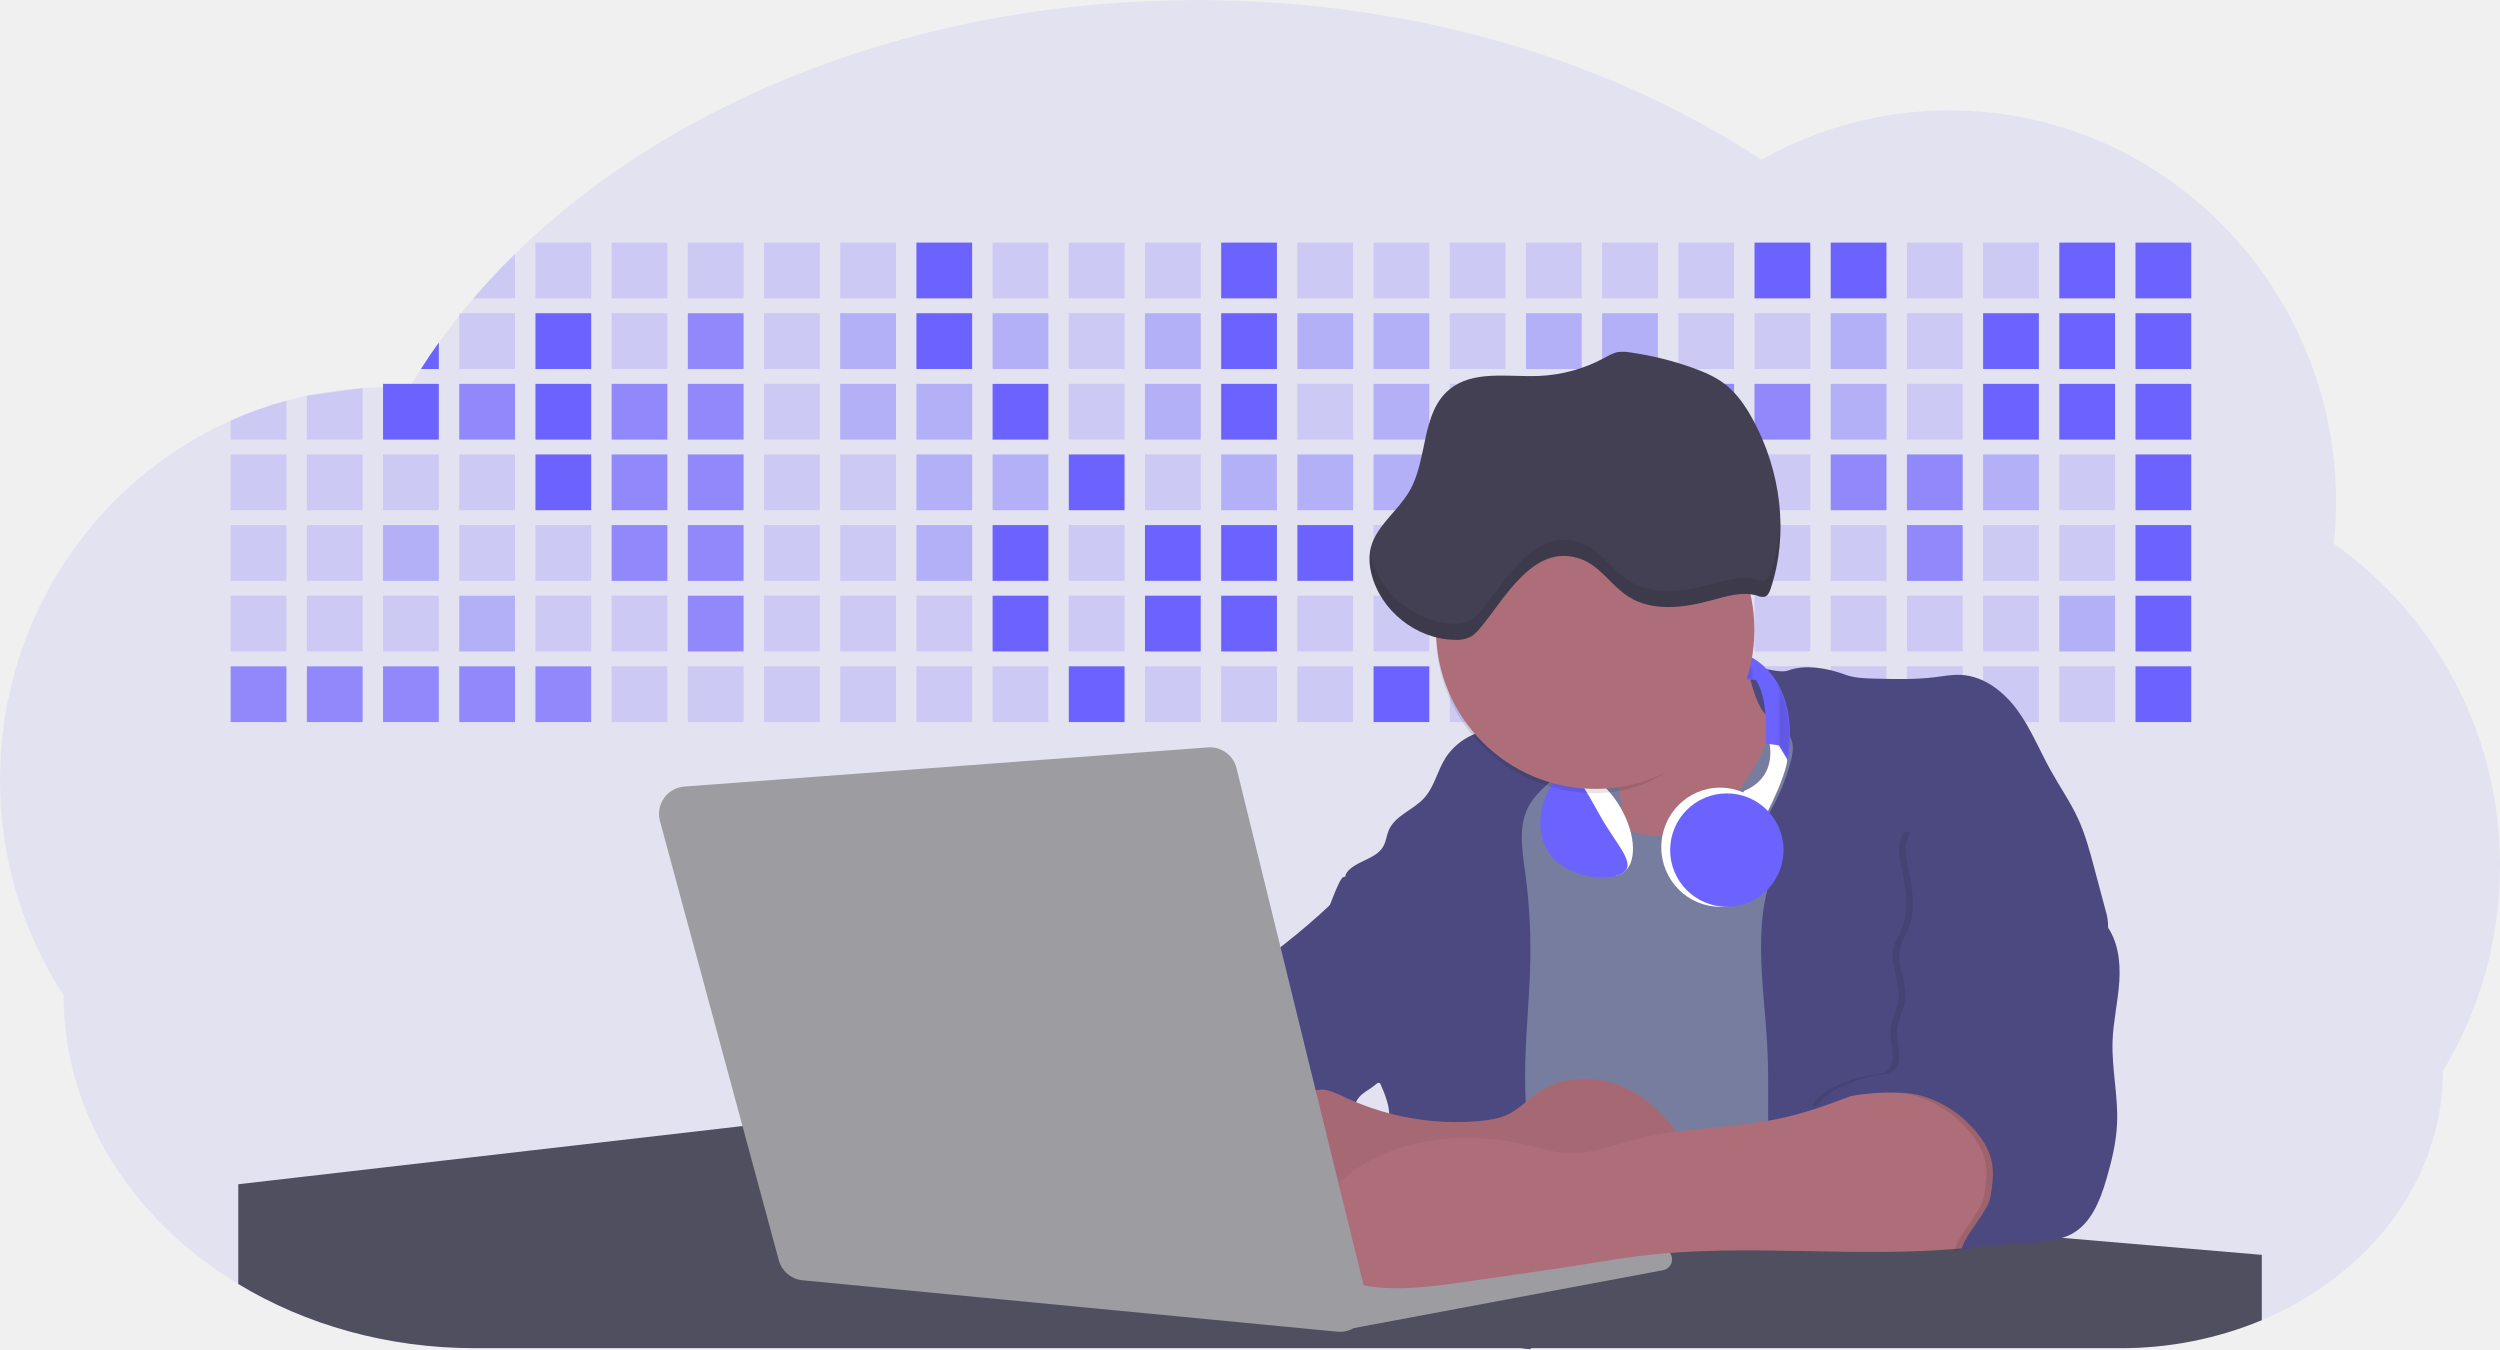
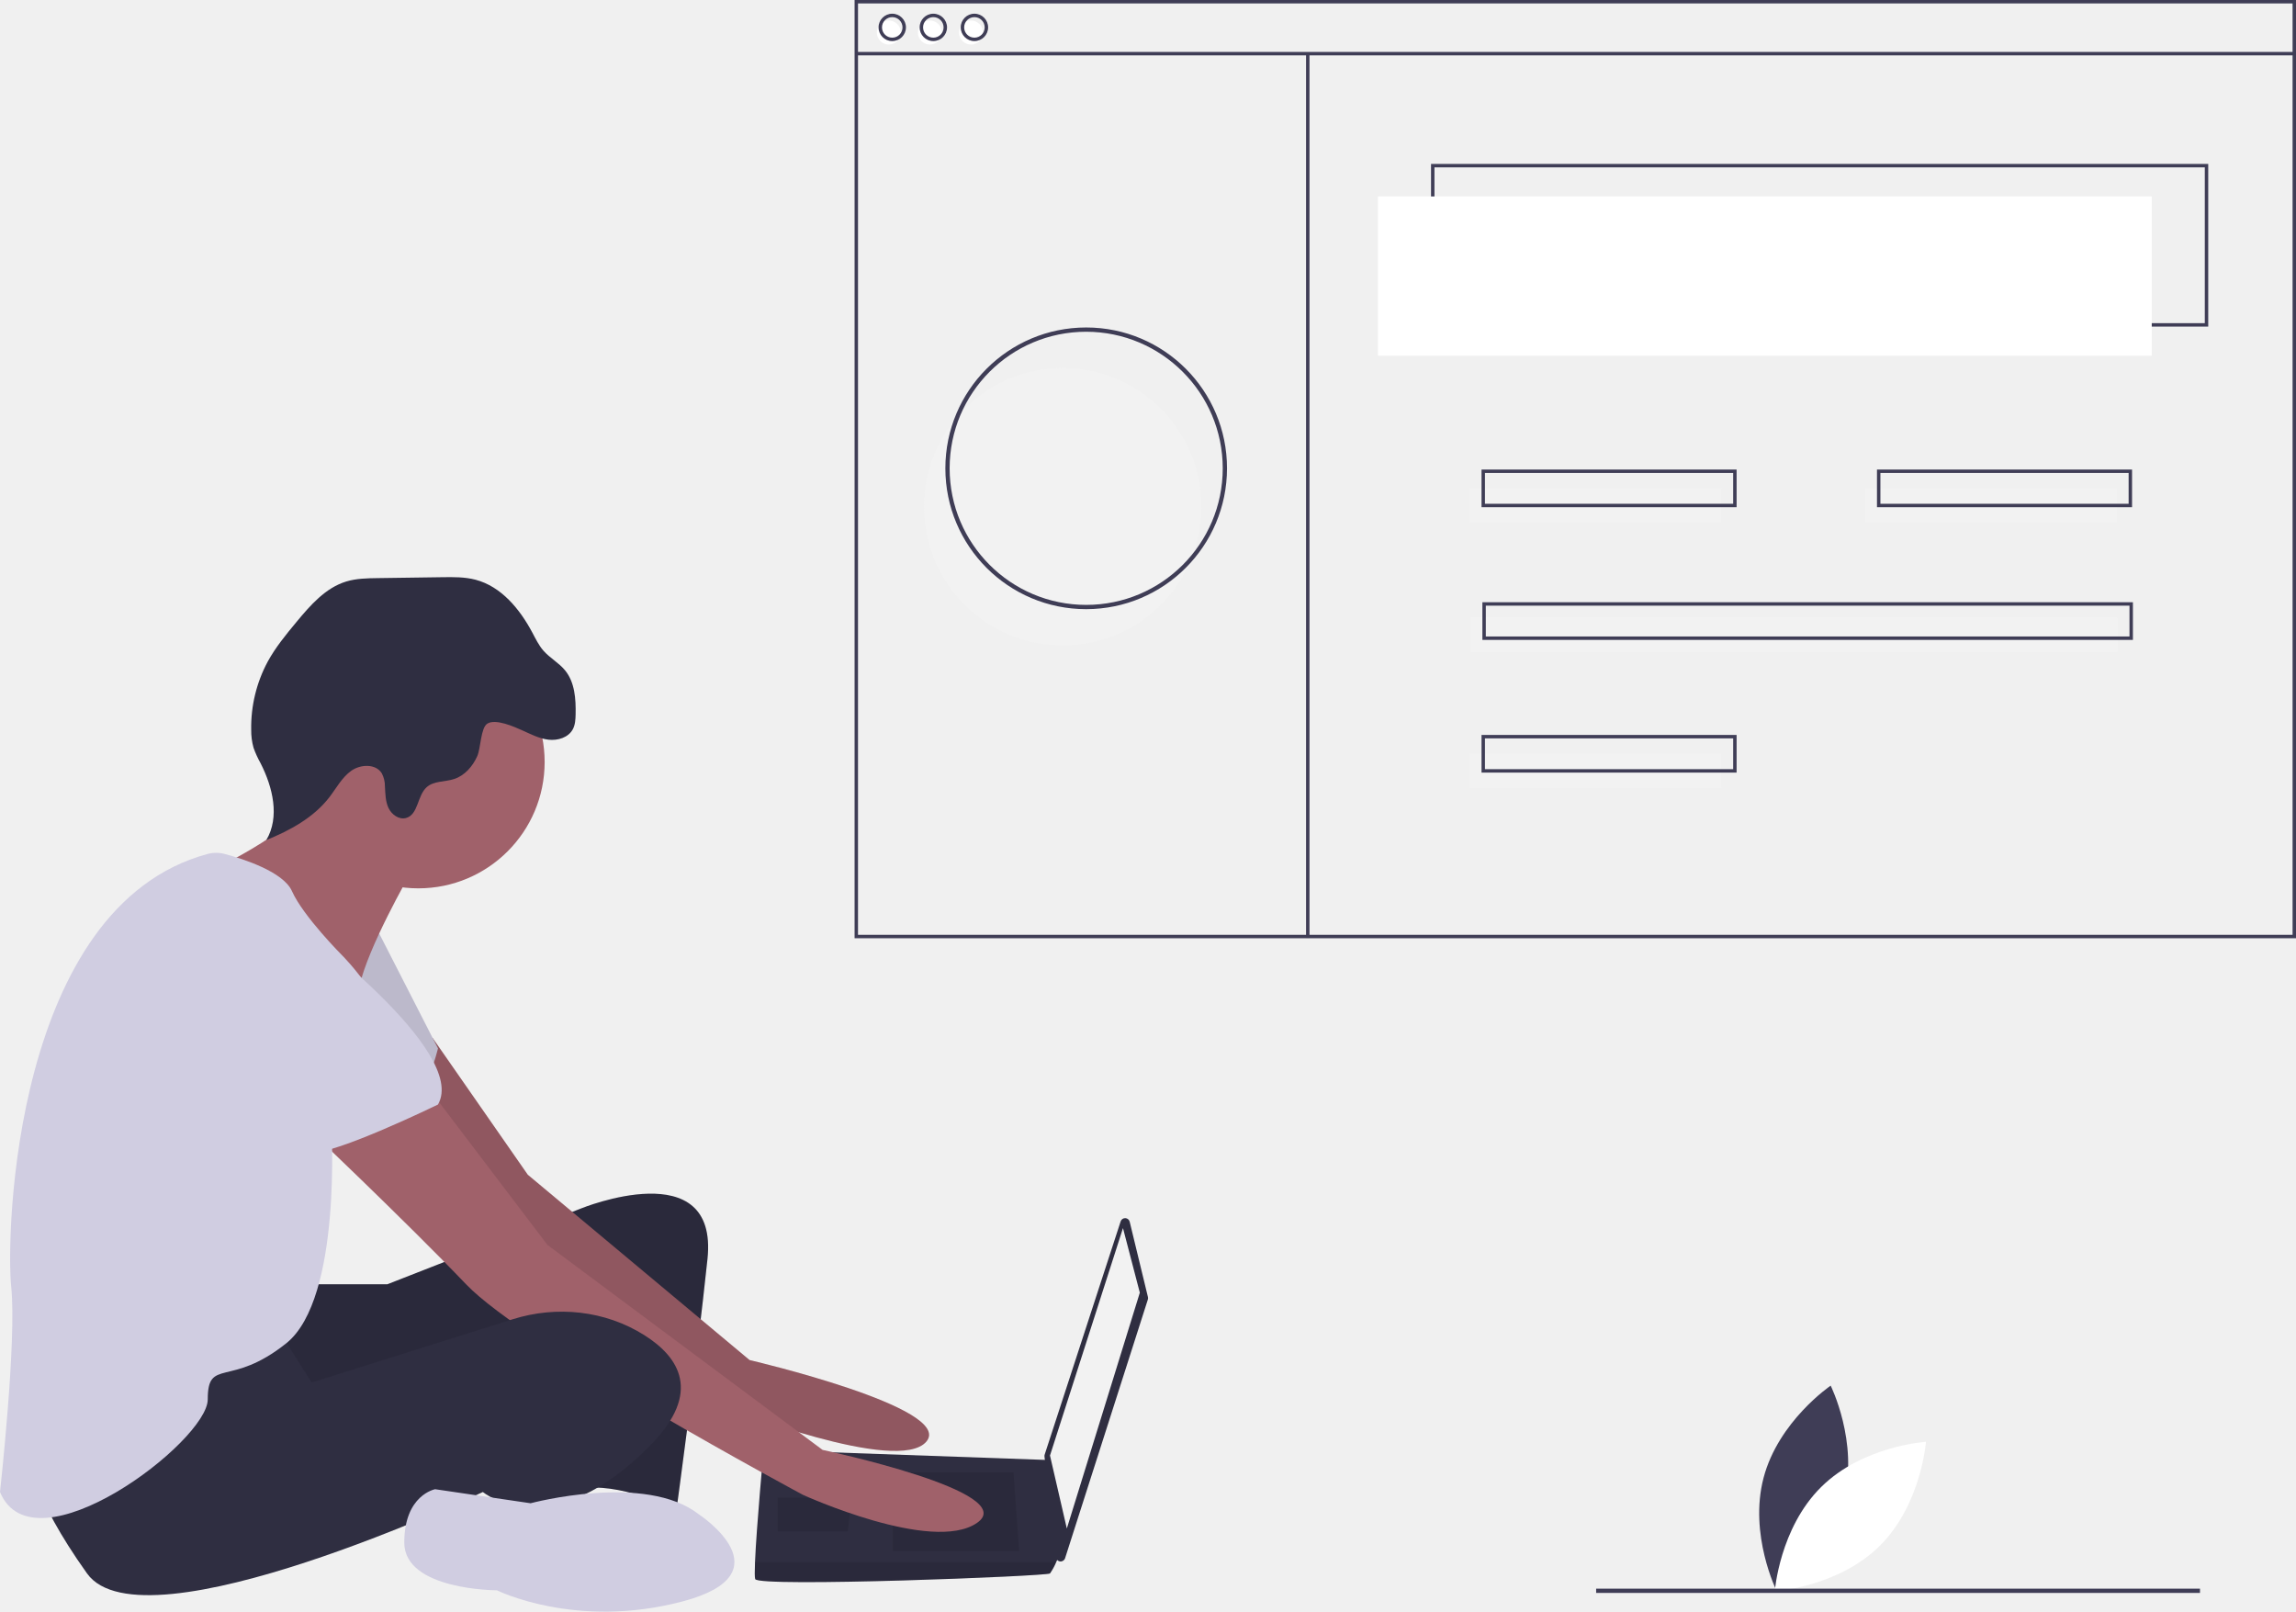
- <svg xmlns="http://www.w3.org/2000/svg" id="aa7bae02-e79e-4d6b-a496-aba15f39787c" data-name="Layer 1" width="1144" height="617.32" viewBox="0 0 1144 617.32">
-   <path d="M1172,537.57a181.92,181.92,0,0,1-6.85,49.6,180.06,180.06,0,0,1-19.27,44.28c0,50.1-33.82,93.4-82.91,114a167.3,167.3,0,0,1-64.73,12.8H245.17c-40.25,0-77.55-10.86-108.14-29.36A185.76,185.76,0,0,1,112.2,711c-34-29.22-55.08-69.6-55.08-114.2A180.5,180.5,0,0,1,28,498.08c0-73.36,43.39-136.44,105.55-164.29a174.52,174.52,0,0,1,25.51-9.12q4.63-1.26,9.36-2.26a175.39,175.39,0,0,1,25.51-3.5q4.65-.29,9.35-.33H205c3.46,0,6.89.12,10.3.32l1.12-1.9q2.06-3.44,4.22-6.81,3.9-6.14,8.18-12.1,4.48-6.29,9.35-12.38l.83-1q2.76-3.44,5.64-6.8,9-10.49,19-20.35c72.11-70.68,185.08-116.18,312.08-116.18,98.82,0,189.15,27.55,258.34,73.07A174.18,174.18,0,0,1,920,191.86c97.74,0,177,80.37,177,179.51a184.9,184.9,0,0,1-1,18.78A180,180,0,0,1,1172,537.57Z" transform="translate(-28 -141.34)" fill="#6c63ff" opacity="0.1" />
-   <path d="M263.66,257.52v20.35h-19Q253.59,267.39,263.66,257.52Z" transform="translate(-28 -141.34)" fill="#6c63ff" opacity="0.2" />
-   <rect x="245.02" y="111.02" width="25.51" height="25.51" fill="#6c63ff" opacity="0.2" />
-   <rect x="279.88" y="111.02" width="25.51" height="25.51" fill="#6c63ff" opacity="0.2" />
-   <rect x="314.75" y="111.02" width="25.51" height="25.51" fill="#6c63ff" opacity="0.2" />
-   <rect x="349.61" y="111.02" width="25.51" height="25.51" fill="#6c63ff" opacity="0.2" />
-   <rect x="384.48" y="111.02" width="25.51" height="25.51" fill="#6c63ff" opacity="0.2" />
-   <rect x="419.35" y="111.02" width="25.51" height="25.51" fill="#6c63ff" />
-   <rect x="454.21" y="111.02" width="25.51" height="25.51" fill="#6c63ff" opacity="0.2" />
-   <rect x="489.08" y="111.02" width="25.51" height="25.51" fill="#6c63ff" opacity="0.2" />
-   <rect x="523.94" y="111.02" width="25.51" height="25.51" fill="#6c63ff" opacity="0.2" />
-   <rect x="558.81" y="111.02" width="25.51" height="25.51" fill="#6c63ff" />
-   <rect x="593.68" y="111.02" width="25.51" height="25.51" fill="#6c63ff" opacity="0.2" />
-   <rect x="628.54" y="111.02" width="25.51" height="25.51" fill="#6c63ff" opacity="0.2" />
-   <rect x="663.41" y="111.02" width="25.51" height="25.51" fill="#6c63ff" opacity="0.2" />
-   <rect x="698.28" y="111.02" width="25.51" height="25.51" fill="#6c63ff" opacity="0.2" />
-   <rect x="733.14" y="111.02" width="25.51" height="25.51" fill="#6c63ff" opacity="0.2" />
-   <rect x="768.01" y="111.02" width="25.51" height="25.51" fill="#6c63ff" opacity="0.2" />
-   <rect x="802.87" y="111.02" width="25.51" height="25.51" fill="#6c63ff" />
-   <rect x="837.74" y="111.02" width="25.51" height="25.51" fill="#6c63ff" />
-   <rect x="872.61" y="111.02" width="25.51" height="25.51" fill="#6c63ff" opacity="0.2" />
-   <rect x="907.47" y="111.02" width="25.51" height="25.51" fill="#6c63ff" opacity="0.2" />
-   <rect x="942.34" y="111.02" width="25.51" height="25.51" fill="#6c63ff" />
-   <rect x="977.2" y="111.02" width="25.51" height="25.51" fill="#6c63ff" />
-   <path d="M228.8,298.08v12.1h-8.18Q224.52,304,228.8,298.08Z" transform="translate(-28 -141.34)" fill="#6c63ff" />
-   <rect x="210.15" y="143.33" width="25.51" height="25.51" fill="#6c63ff" opacity="0.2" />
-   <rect x="245.02" y="143.33" width="25.51" height="25.51" fill="#6c63ff" />
-   <rect x="279.88" y="143.33" width="25.51" height="25.51" fill="#6c63ff" opacity="0.2" />
-   <rect x="314.75" y="143.33" width="25.51" height="25.51" fill="#6c63ff" opacity="0.7" />
-   <rect x="349.61" y="143.33" width="25.51" height="25.51" fill="#6c63ff" opacity="0.2" />
-   <rect x="384.48" y="143.33" width="25.51" height="25.51" fill="#6c63ff" opacity="0.4" />
-   <rect x="419.35" y="143.33" width="25.51" height="25.51" fill="#6c63ff" />
-   <rect x="454.21" y="143.33" width="25.51" height="25.51" fill="#6c63ff" opacity="0.4" />
-   <rect x="489.08" y="143.33" width="25.51" height="25.51" fill="#6c63ff" opacity="0.2" />
-   <rect x="523.94" y="143.33" width="25.51" height="25.51" fill="#6c63ff" opacity="0.4" />
-   <rect x="558.81" y="143.33" width="25.51" height="25.51" fill="#6c63ff" />
-   <rect x="593.68" y="143.33" width="25.51" height="25.51" fill="#6c63ff" opacity="0.4" />
-   <rect x="628.54" y="143.33" width="25.51" height="25.51" fill="#6c63ff" opacity="0.4" />
-   <rect x="663.41" y="143.33" width="25.51" height="25.51" fill="#6c63ff" opacity="0.2" />
-   <rect x="698.28" y="143.33" width="25.51" height="25.51" fill="#6c63ff" opacity="0.4" />
-   <rect x="733.14" y="143.33" width="25.51" height="25.51" fill="#6c63ff" opacity="0.4" />
-   <rect x="768.01" y="143.33" width="25.51" height="25.51" fill="#6c63ff" opacity="0.2" />
-   <rect x="802.87" y="143.33" width="25.51" height="25.51" fill="#6c63ff" opacity="0.2" />
-   <rect x="837.74" y="143.33" width="25.51" height="25.51" fill="#6c63ff" opacity="0.4" />
-   <rect x="872.61" y="143.33" width="25.51" height="25.51" fill="#6c63ff" opacity="0.2" />
-   <rect x="907.47" y="143.33" width="25.51" height="25.51" fill="#6c63ff" />
-   <rect x="942.34" y="143.33" width="25.51" height="25.51" fill="#6c63ff" />
-   <rect x="977.2" y="143.33" width="25.51" height="25.51" fill="#6c63ff" />
-   <path d="M159.06,324.67V342.5H133.55v-8.71A174.52,174.52,0,0,1,159.06,324.67Z" transform="translate(-28 -141.34)" fill="#6c63ff" opacity="0.2" />
-   <polygon points="165.93 177.57 165.93 201.16 140.42 201.16 140.42 181.07 165.93 177.57" fill="#6c63ff" opacity="0.2" />
-   <rect x="175.28" y="175.65" width="25.51" height="25.51" fill="#6c63ff" />
-   <rect x="210.15" y="175.65" width="25.51" height="25.51" fill="#6c63ff" opacity="0.7" />
-   <rect x="245.02" y="175.65" width="25.51" height="25.51" fill="#6c63ff" />
-   <rect x="279.88" y="175.65" width="25.51" height="25.51" fill="#6c63ff" opacity="0.7" />
-   <rect x="314.75" y="175.65" width="25.51" height="25.51" fill="#6c63ff" opacity="0.7" />
-   <rect x="349.61" y="175.65" width="25.51" height="25.51" fill="#6c63ff" opacity="0.2" />
-   <rect x="384.48" y="175.65" width="25.51" height="25.51" fill="#6c63ff" opacity="0.4" />
-   <rect x="419.35" y="175.65" width="25.51" height="25.51" fill="#6c63ff" opacity="0.4" />
-   <rect x="454.21" y="175.65" width="25.51" height="25.51" fill="#6c63ff" />
-   <rect x="489.08" y="175.65" width="25.51" height="25.51" fill="#6c63ff" opacity="0.2" />
-   <rect x="523.94" y="175.65" width="25.51" height="25.51" fill="#6c63ff" opacity="0.4" />
-   <rect x="558.81" y="175.65" width="25.51" height="25.51" fill="#6c63ff" />
-   <rect x="593.68" y="175.65" width="25.51" height="25.51" fill="#6c63ff" opacity="0.2" />
-   <rect x="628.54" y="175.65" width="25.51" height="25.51" fill="#6c63ff" opacity="0.4" />
-   <rect x="663.41" y="175.65" width="25.51" height="25.51" fill="#6c63ff" opacity="0.2" />
-   <rect x="698.28" y="175.65" width="25.51" height="25.51" fill="#6c63ff" />
-   <rect x="733.14" y="175.65" width="25.51" height="25.51" fill="#6c63ff" opacity="0.2" />
-   <rect x="768.01" y="175.65" width="25.51" height="25.51" fill="#6c63ff" opacity="0.7" />
-   <rect x="802.87" y="175.65" width="25.51" height="25.51" fill="#6c63ff" opacity="0.7" />
-   <rect x="837.74" y="175.65" width="25.51" height="25.51" fill="#6c63ff" opacity="0.4" />
-   <rect x="872.61" y="175.65" width="25.51" height="25.51" fill="#6c63ff" opacity="0.2" />
-   <rect x="907.47" y="175.65" width="25.51" height="25.51" fill="#6c63ff" />
-   <rect x="942.34" y="175.65" width="25.51" height="25.51" fill="#6c63ff" />
-   <rect x="977.2" y="175.65" width="25.51" height="25.51" fill="#6c63ff" />
-   <rect x="105.55" y="207.96" width="25.51" height="25.51" fill="#6c63ff" opacity="0.2" />
-   <rect x="140.42" y="207.96" width="25.51" height="25.51" fill="#6c63ff" opacity="0.2" />
-   <rect x="175.28" y="207.96" width="25.51" height="25.51" fill="#6c63ff" opacity="0.2" />
-   <rect x="210.15" y="207.96" width="25.51" height="25.51" fill="#6c63ff" opacity="0.2" />
-   <rect x="245.02" y="207.96" width="25.51" height="25.51" fill="#6c63ff" />
-   <rect x="279.88" y="207.96" width="25.51" height="25.51" fill="#6c63ff" opacity="0.7" />
-   <rect x="314.75" y="207.96" width="25.51" height="25.51" fill="#6c63ff" opacity="0.7" />
-   <rect x="349.61" y="207.96" width="25.51" height="25.51" fill="#6c63ff" opacity="0.2" />
-   <rect x="384.48" y="207.96" width="25.51" height="25.51" fill="#6c63ff" opacity="0.2" />
-   <rect x="419.35" y="207.96" width="25.51" height="25.51" fill="#6c63ff" opacity="0.4" />
-   <rect x="454.21" y="207.96" width="25.51" height="25.51" fill="#6c63ff" opacity="0.4" />
-   <rect x="489.08" y="207.96" width="25.51" height="25.51" fill="#6c63ff" />
-   <rect x="523.94" y="207.96" width="25.51" height="25.51" fill="#6c63ff" opacity="0.2" />
-   <rect x="558.81" y="207.96" width="25.51" height="25.51" fill="#6c63ff" opacity="0.4" />
-   <rect x="593.68" y="207.96" width="25.51" height="25.51" fill="#6c63ff" opacity="0.4" />
-   <rect x="628.54" y="207.96" width="25.51" height="25.51" fill="#6c63ff" opacity="0.4" />
-   <rect x="663.41" y="207.96" width="25.51" height="25.51" fill="#6c63ff" opacity="0.4" />
-   <rect x="698.28" y="207.96" width="25.51" height="25.51" fill="#6c63ff" opacity="0.2" />
-   <rect x="733.14" y="207.96" width="25.51" height="25.51" fill="#6c63ff" opacity="0.2" />
-   <rect x="768.01" y="207.96" width="25.51" height="25.51" fill="#6c63ff" opacity="0.2" />
-   <rect x="802.87" y="207.96" width="25.51" height="25.51" fill="#6c63ff" opacity="0.2" />
-   <rect x="837.74" y="207.96" width="25.51" height="25.51" fill="#6c63ff" opacity="0.7" />
-   <rect x="872.61" y="207.96" width="25.51" height="25.51" fill="#6c63ff" opacity="0.7" />
-   <rect x="907.47" y="207.96" width="25.51" height="25.51" fill="#6c63ff" opacity="0.4" />
-   <rect x="942.34" y="207.96" width="25.51" height="25.51" fill="#6c63ff" opacity="0.2" />
-   <rect x="977.2" y="207.96" width="25.51" height="25.51" fill="#6c63ff" />
-   <rect x="105.55" y="240.28" width="25.51" height="25.51" fill="#6c63ff" opacity="0.2" />
-   <rect x="140.42" y="240.28" width="25.51" height="25.51" fill="#6c63ff" opacity="0.2" />
-   <rect x="175.28" y="240.28" width="25.51" height="25.51" fill="#6c63ff" opacity="0.4" />
-   <rect x="210.15" y="240.28" width="25.51" height="25.51" fill="#6c63ff" opacity="0.2" />
-   <rect x="245.02" y="240.28" width="25.51" height="25.51" fill="#6c63ff" opacity="0.2" />
-   <rect x="279.88" y="240.28" width="25.51" height="25.51" fill="#6c63ff" opacity="0.7" />
-   <rect x="314.75" y="240.28" width="25.51" height="25.51" fill="#6c63ff" opacity="0.7" />
-   <rect x="349.61" y="240.28" width="25.51" height="25.51" fill="#6c63ff" opacity="0.2" />
-   <rect x="384.48" y="240.28" width="25.51" height="25.51" fill="#6c63ff" opacity="0.2" />
-   <rect x="419.35" y="240.28" width="25.51" height="25.51" fill="#6c63ff" opacity="0.4" />
-   <rect x="454.21" y="240.28" width="25.51" height="25.51" fill="#6c63ff" />
-   <rect x="489.08" y="240.28" width="25.51" height="25.51" fill="#6c63ff" opacity="0.2" />
-   <rect x="523.94" y="240.28" width="25.51" height="25.51" fill="#6c63ff" />
-   <rect x="558.81" y="240.28" width="25.51" height="25.51" fill="#6c63ff" />
-   <rect x="593.68" y="240.28" width="25.51" height="25.51" fill="#6c63ff" />
-   <rect x="628.54" y="240.28" width="25.51" height="25.51" fill="#6c63ff" opacity="0.2" />
-   <rect x="663.41" y="240.28" width="25.51" height="25.51" fill="#6c63ff" />
-   <rect x="698.28" y="240.28" width="25.51" height="25.51" fill="#6c63ff" opacity="0.2" />
-   <rect x="733.14" y="240.28" width="25.51" height="25.51" fill="#6c63ff" opacity="0.2" />
-   <rect x="768.01" y="240.28" width="25.51" height="25.51" fill="#6c63ff" opacity="0.2" />
-   <rect x="802.87" y="240.28" width="25.51" height="25.51" fill="#6c63ff" opacity="0.2" />
-   <rect x="837.74" y="240.28" width="25.51" height="25.51" fill="#6c63ff" opacity="0.2" />
-   <rect x="872.61" y="240.28" width="25.51" height="25.51" fill="#6c63ff" opacity="0.7" />
-   <rect x="907.47" y="240.28" width="25.51" height="25.51" fill="#6c63ff" opacity="0.2" />
-   <rect x="942.34" y="240.28" width="25.51" height="25.51" fill="#6c63ff" opacity="0.2" />
-   <rect x="977.2" y="240.28" width="25.51" height="25.51" fill="#6c63ff" />
-   <rect x="105.55" y="272.59" width="25.51" height="25.51" fill="#6c63ff" opacity="0.2" />
-   <rect x="140.42" y="272.59" width="25.51" height="25.51" fill="#6c63ff" opacity="0.2" />
-   <rect x="175.28" y="272.59" width="25.51" height="25.51" fill="#6c63ff" opacity="0.2" />
-   <rect x="210.15" y="272.59" width="25.51" height="25.51" fill="#6c63ff" opacity="0.4" />
-   <rect x="245.02" y="272.59" width="25.51" height="25.51" fill="#6c63ff" opacity="0.2" />
-   <rect x="279.88" y="272.59" width="25.51" height="25.51" fill="#6c63ff" opacity="0.2" />
-   <rect x="314.75" y="272.59" width="25.51" height="25.51" fill="#6c63ff" opacity="0.7" />
-   <rect x="349.61" y="272.59" width="25.51" height="25.51" fill="#6c63ff" opacity="0.2" />
-   <rect x="384.48" y="272.59" width="25.51" height="25.51" fill="#6c63ff" opacity="0.2" />
-   <rect x="419.35" y="272.59" width="25.51" height="25.51" fill="#6c63ff" opacity="0.2" />
-   <rect x="454.21" y="272.59" width="25.51" height="25.51" fill="#6c63ff" />
-   <rect x="489.08" y="272.59" width="25.51" height="25.51" fill="#6c63ff" opacity="0.2" />
-   <rect x="523.94" y="272.59" width="25.51" height="25.51" fill="#6c63ff" />
-   <rect x="558.81" y="272.59" width="25.51" height="25.51" fill="#6c63ff" />
-   <rect x="593.68" y="272.59" width="25.51" height="25.51" fill="#6c63ff" opacity="0.2" />
-   <rect x="628.54" y="272.59" width="25.51" height="25.51" fill="#6c63ff" opacity="0.2" />
-   <rect x="663.41" y="272.59" width="25.51" height="25.51" fill="#6c63ff" opacity="0.2" />
-   <rect x="698.28" y="272.59" width="25.51" height="25.51" fill="#6c63ff" opacity="0.2" />
-   <rect x="733.14" y="272.59" width="25.51" height="25.51" fill="#6c63ff" opacity="0.2" />
-   <rect x="768.01" y="272.59" width="25.51" height="25.51" fill="#6c63ff" opacity="0.2" />
-   <rect x="802.87" y="272.59" width="25.51" height="25.51" fill="#6c63ff" opacity="0.2" />
-   <rect x="837.74" y="272.59" width="25.51" height="25.51" fill="#6c63ff" opacity="0.2" />
-   <rect x="872.61" y="272.59" width="25.51" height="25.51" fill="#6c63ff" opacity="0.2" />
-   <rect x="907.47" y="272.59" width="25.51" height="25.51" fill="#6c63ff" opacity="0.2" />
-   <rect x="942.34" y="272.59" width="25.51" height="25.51" fill="#6c63ff" opacity="0.4" />
-   <rect x="977.2" y="272.59" width="25.51" height="25.51" fill="#6c63ff" />
-   <rect x="105.55" y="304.91" width="25.51" height="25.51" fill="#6c63ff" opacity="0.7" />
-   <rect x="140.42" y="304.91" width="25.51" height="25.51" fill="#6c63ff" opacity="0.7" />
-   <rect x="175.28" y="304.91" width="25.51" height="25.51" fill="#6c63ff" opacity="0.7" />
-   <rect x="210.15" y="304.91" width="25.51" height="25.51" fill="#6c63ff" opacity="0.7" />
-   <rect x="245.02" y="304.91" width="25.51" height="25.51" fill="#6c63ff" opacity="0.7" />
-   <rect x="279.88" y="304.91" width="25.51" height="25.51" fill="#6c63ff" opacity="0.2" />
-   <rect x="314.75" y="304.91" width="25.51" height="25.51" fill="#6c63ff" opacity="0.2" />
-   <rect x="349.61" y="304.91" width="25.51" height="25.51" fill="#6c63ff" opacity="0.2" />
-   <rect x="384.48" y="304.91" width="25.51" height="25.51" fill="#6c63ff" opacity="0.2" />
-   <rect x="419.35" y="304.91" width="25.51" height="25.51" fill="#6c63ff" opacity="0.2" />
-   <rect x="454.21" y="304.91" width="25.51" height="25.51" fill="#6c63ff" opacity="0.2" />
-   <rect x="489.08" y="304.91" width="25.51" height="25.51" fill="#6c63ff" />
-   <rect x="523.94" y="304.91" width="25.51" height="25.51" fill="#6c63ff" opacity="0.2" />
-   <rect x="558.81" y="304.91" width="25.51" height="25.51" fill="#6c63ff" opacity="0.2" />
-   <rect x="593.68" y="304.91" width="25.51" height="25.51" fill="#6c63ff" opacity="0.2" />
-   <rect x="628.54" y="304.91" width="25.51" height="25.51" fill="#6c63ff" />
-   <rect x="663.41" y="304.91" width="25.51" height="25.51" fill="#6c63ff" opacity="0.2" />
-   <rect x="698.28" y="304.91" width="25.51" height="25.51" fill="#6c63ff" opacity="0.2" />
-   <rect x="733.14" y="304.91" width="25.51" height="25.51" fill="#6c63ff" opacity="0.2" />
-   <rect x="768.01" y="304.91" width="25.51" height="25.51" fill="#6c63ff" opacity="0.2" />
-   <rect x="802.87" y="304.91" width="25.51" height="25.51" fill="#6c63ff" opacity="0.2" />
-   <rect x="837.74" y="304.91" width="25.51" height="25.51" fill="#6c63ff" opacity="0.2" />
-   <rect x="872.61" y="304.91" width="25.51" height="25.51" fill="#6c63ff" opacity="0.2" />
-   <rect x="907.47" y="304.91" width="25.51" height="25.51" fill="#6c63ff" opacity="0.2" />
-   <rect x="942.34" y="304.91" width="25.51" height="25.51" fill="#6c63ff" opacity="0.2" />
-   <rect x="977.2" y="304.91" width="25.51" height="25.51" fill="#6c63ff" />
-   <circle cx="734.52" cy="363.89" r="34.87" fill="#767d9f" />
-   <path d="M760.71,460.87q5.22,22.78,8.86,45.9c.73,4.58,1.38,9.41-.28,13.74-1.39,3.61-4.22,6.43-6.44,9.59s-3.9,7.21-2.55,10.83,5.29,5.6,9.05,6.62c10.76,2.9,22.23.79,32.94-2.35a53.29,53.29,0,0,0,13.81-5.72c4.54-2.88,8.26-6.88,11.68-11,15.61-18.93,25.83-41.65,35.45-64.23a39.12,39.12,0,0,1-33.11-13.34c-3.94-4.63-6.83-11.08-4.61-16.74-6.51,3.57-14.24,3.81-21.25,6.25a75.49,75.49,0,0,0-12.5,6.15q-7.18,4.15-14.28,8.46C772.07,458.29,767,461.19,760.71,460.87Z" transform="translate(-28 -141.34)" fill="#ae6e79" />
-   <path d="M833.64,487.05c-6.11,11.89-14.06,23.32-25.41,30.4s-26.63,9-38,2c-5.6-3.42-9.84-8.62-14.73-13s-11-8.13-17.57-7.56c-7.24.63-12.91,6.28-17.76,11.69-7.36,8.22-14.47,16.79-19.68,26.52-10,18.7-12.37,40.56-11.93,61.76s3.51,42.29,3.58,63.49c.1,26.08-4.32,51.95-8.79,77.64,41.1-5.06,82.25,6,123.44,10.19,26.36,2.71,52.92,2.65,79.42,2.58,4.66,0,9.62-.12,13.5-2.7a18.2,18.2,0,0,0,5.59-6.64c3.66-6.75,5.13-14.45,6.15-22.06,2.59-19.22,2.67-38.68,2.74-58.08.18-47,.35-94.17-5.62-140.8-1.47-11.47-3.35-23-7.75-33.73s-11.58-20.6-21.62-26.35c-6.45-3.7-21.4-10.14-29-6.41C841.67,460.15,837.73,479.09,833.64,487.05Z" transform="translate(-28 -141.34)" fill="#767d9f" />
-   <path d="M836.68,619.77c-1.55-29-7.86-59.95,5.57-85.69,3.3-6.32-8.54-14.21-4.88-20.33a92.08,92.08,0,0,0,10.06-23.93c.76-2.89,1.37-5.95.65-8.85-1.33-5.29-6.56-8.44-11-11.66-4.9-3.56-7.42-14.41-9-20.28s12.57,1.2,18.26-.89c7.9-2.89,17.94-1.07,25.82,1.86,4.4,1.62,9.18,1.76,13.87,1.88,9.11.24,18.25.47,27.29-.65,4.06-.51,8.13-1.28,12.21-1.05,10.41.59,19.46,7.71,25.62,16.13s10.08,18.23,15.13,27.35c4.21,7.6,9.23,14.78,12.82,22.69,3.18,7,5.19,14.52,7.18,22l5.13,19.19a25.58,25.58,0,0,1,1.26,8.51c-.26,3.07-1.62,5.93-3,8.66A164.12,164.12,0,0,1,971,603.2c-10.79,13.23-23.89,25.16-30.3,41-2.5,6.17-3.89,12.73-5.16,19.27a707.94,707.94,0,0,0-10.9,79.15,174.2,174.2,0,0,0-36.52-12.21,177.61,177.61,0,0,0-19-3c-5.59-.58-12.8.52-18.12-1-8.9-2.53-9.88-17.58-11.23-25.46-2.16-12.55-2.59-25.32-2.67-38C837,648.53,837.45,634.14,836.68,619.77Z" transform="translate(-28 -141.34)" fill="#4c4981" />
-   <path d="M641.23,565.54c4.21,24,8.85,48.07,18,70.62-.23.22-.46.42-.69.62-.81.69-1.65,1.34-2.53,2-2.05,1.44-4.3,2.66-6,4.54a8,8,0,0,0-1.5,2.45,5.48,5.48,0,0,0,0,4.47c-4.77,2.11-10.31,1.46-15.66,1.26-4.61-.17-9.08,0-12.78,2.53-5.14,3.54-6.69,10.34-7.52,16.52q-.46,3.38-.79,6.77-.32,3.15-.52,6.32a188.61,188.61,0,0,0-.19,21q.08,1.92.21,3.84c-16.34-.39-31.23-8.91-45.32-17.19-3.22-1.89-6.54-3.88-8.63-7A15.8,15.8,0,0,1,555,674c0-.51.09-1,.16-1.52a41.58,41.58,0,0,1,2.29-8.68,107.2,107.2,0,0,1,19.19-32.65c3.58-4.18,7.61-8.27,9.28-13.52.73-2.29,1-4.72,1.74-7,3.32-9.88,15.3-14.55,19.4-24.14,1-2.29,1.46-4.8,2.7-7a17.63,17.63,0,0,1,4.25-4.75c.73-.61,1.49-1.2,2.24-1.79q10.54-8.26,20.31-17.45,1.82-1.71,3.6-3.46A59.48,59.48,0,0,0,641.23,565.54Z" transform="translate(-28 -141.34)" fill="#4c4981" />
-   <path d="M742,494.56c-1.44,1.52-3,2.95-4.53,4.37l-.41.37-1.62,1.5a39,39,0,0,0-7.55,8.79l-.17.28c-5.1,9.13-3.21,20.37-1.79,30.74a261.55,261.55,0,0,1,2.37,39c-.26,18-2.38,35.88-2.42,53.86,0,4.08.09,8.15.27,12.23.29,6.63.79,13.25,1.39,19.87.65,7.26,1.43,14.51,2.16,21.76.58,5.61,1.13,11.21,1.59,16.81.23,2.9.45,5.79.63,8.69.21,3.4.38,6.81.48,10.21h0c.07,2.16.11,4.31.11,6.47,0,1.23,0,2.45,0,3.67q0,3.51-.19,7-.2,4.49-.61,9c-.31,3.27-.86,6.84-3.16,9.14-.14.14-.29.27-.44.4l-3.24-.4a332.72,332.72,0,0,0-67.3-1.2c.49-3.38.94-6.75,1.38-10.14.2-1.6.4-3.21.59-4.82q.33-2.76.63-5.52c.23-2,.44-4,.64-6q.78-7.73,1.37-15.47.87-11.29,1.32-22.62.22-5.41.34-10.83.17-6.72.16-13.45,0-6.54-.11-13.1c0-1.44-.06-2.88-.18-4.31a27.35,27.35,0,0,0-.53-3.83,49.87,49.87,0,0,0-3-8.48c-.22-.52-.43-1-.64-1.55-.12-.27-.23-.55-.34-.82,5.76-5.13,9.86-12,13.8-18.76,6.39-10.89,12.93-22.26,14-34.84s-5.18-26.71-17.2-30.55c-3.27-1-6.73-1.28-10.1-1.87-3.18-.56-9.81-1.83-13.49-4.11q-3,3.08-6,6.05a22.15,22.15,0,0,1,2.17-8.71l1.42.07a2.71,2.71,0,0,1-.16-1c0-1.07.74-2.28,2.32-3.62,4.71-4,12.12-4.89,15.09-10.3,1.24-2.25,1.45-4.93,2.45-7.29,2.87-6.73,11.11-9.21,16.07-14.59s6.2-13,10.21-19a28.62,28.62,0,0,1,12-10c.4-.19.81-.38,1.22-.55,8.3-3.55,18.16-4.36,26.76-4.34,3.34,0,12,.1,16.24,1.79a5.32,5.32,0,0,1,1.85,1.13C752.37,480.61,745.34,491,742,494.56Z" transform="translate(-28 -141.34)" fill="#4c4981" />
-   <path d="M642.72,542.69a60.88,60.88,0,0,1,46.74,4.87c7.2,4,13.66,9.58,17.62,16.78,5.95,10.8,5.69,23.82,5.27,36.15-.21,6.17-.48,12.56-3.2,18.1C706,625,700.06,629.4,694,633a42.24,42.24,0,0,1-12.32,5.33c-6.72,1.46-13.7.22-20.47-1-7.36-1.36-15.26-3-20.37-8.48-3-3.18-4.64-7.31-6.26-11.35q-3.49-8.75-7-17.48c-4.05-10.11-5.42-18.52-.07-28.37,2.43-4.49,5.4-8.69,7.8-13.21C636.51,556.14,640.81,543.28,642.72,542.69Z" transform="translate(-28 -141.34)" fill="#4c4981" />
-   <path d="M1063,715.56v29.9a167.3,167.3,0,0,1-64.73,12.8H728.58c-.14.14-.29.27-.44.4l-3.24-.4H245.17c-40.25,0-77.55-10.86-108.14-29.36V683.25l230.72-26.63.18,0L502.29,668l34.77,3,18.06,1.53,37.38,3.17,19.23,1.63,28,2.38,3.94.33,20.18,1.71L691.23,684l38.5,3.26,64.18,5.45,45.15,3.83,74.14,6.29,14.1,1.19,1.52.13,1.32.11,18.62,1.58,20.44,1.74,2.37.2Z" transform="translate(-28 -141.34)" fill="#504f60" />
-   <polygon points="764 573.12 474.86 523.77 463.65 580.46 596.19 596.33 637 601.44 749.26 579.33 764 573.12" fill="#9c9ca1" />
-   <path d="M642.33,739.94l144.86-27.23a5,5,0,0,1,5.94,4.93h0a5,5,0,0,1-4.09,4.93L647.57,749.06Z" transform="translate(-28 -141.34)" fill="#9c9ca1" />
-   <path d="M705.17,654.31c4.51-.42,9.08-1.13,13.14-3.13,5-2.49,8.89-6.78,13.52-9.94,10.18-7,23.8-7.94,35.47-3.92s21.41,12.63,28.23,22.91c4.53,6.85,7.93,15.59,4.73,23.15a30.51,30.51,0,0,1-4.12,6.44l-8.34,10.9a29,29,0,0,1-5.66,6.09c-3.12,2.27-7,3.2-10.82,3.76-10.15,1.48-20.48.64-30.71,1.32-17.57,1.17-34.73,6.83-52.34,6.64-10.12-.11-20.11-2.15-30-4.19l-43.77-9c-7.62-1.56-16.23-3.84-19.82-10.75-1.61-3.11-1.91-6.71-2.1-10.21-.52-9.64,0-20.36,6.68-27.31,6.28-6.52,16.21-8.58,23.71-13.4,9.18-5.91,12.21-4,21.89.44A120,120,0,0,0,705.17,654.31Z" transform="translate(-28 -141.34)" fill="#ae6e79" />
-   <path d="M705.17,654.31c4.51-.42,9.08-1.13,13.14-3.13,5-2.49,8.89-6.78,13.52-9.94,10.18-7,23.8-7.94,35.47-3.92s21.41,12.63,28.23,22.91c4.53,6.85,7.93,15.59,4.73,23.15a30.51,30.51,0,0,1-4.12,6.44l-8.34,10.9a29,29,0,0,1-5.66,6.09c-3.12,2.27-7,3.2-10.82,3.76-10.15,1.48-20.48.64-30.71,1.32-17.57,1.17-34.73,6.83-52.34,6.64-10.12-.11-20.11-2.15-30-4.19l-43.77-9c-7.62-1.56-16.23-3.84-19.82-10.75-1.61-3.11-1.91-6.71-2.1-10.21-.52-9.64,0-20.36,6.68-27.31,6.28-6.52,16.21-8.58,23.71-13.4,9.18-5.91,12.21-4,21.89.44A120,120,0,0,0,705.17,654.31Z" transform="translate(-28 -141.34)" opacity="0.05" />
-   <path d="M880.94,640.6c-12.28,4.75-24.63,9.52-37.49,12.35-21.56,4.75-44.12,4-65.51,9.43-11.3,2.88-22.53,7.52-34.14,6.58-5.19-.42-10.2-2-15.25-3.2-28.37-7-60.62-4.73-83.66,13.27-7.88,6.15-14.33,13.82-20.18,22a14.7,14.7,0,0,0,5.91,21.88A86.62,86.62,0,0,0,659,730.48c13.13,1.16,26.32-.7,39.38-2.56,19.38-2.75,38.77-5.51,58.1-8.6,6.94-1.11,13.88-2.26,20.86-3.14,50.23-6.35,101.37,1.37,151.73-3.93,5.09-.54,10.27-1.24,14.9-3.41,11.72-5.5,17.52-20,15.1-32.74s-11.76-23.33-23-29.83c-9.42-5.47-19.58-7.68-30.07-10C896.26,634,890.32,637,880.94,640.6Z" transform="translate(-28 -141.34)" fill="#ae6e79" />
-   <path d="M988.67,564.44c5.54,7.26,6.72,17,6.12,26.09s-2.76,18.08-3.08,27.21c-.44,12.52,2.58,25,2.07,37.48-.36,8.73-2.43,17.29-4.88,25.67-2.89,9.89-7.07,20.52-16.2,25.27-12.12,6.31-37.54,2.76-50.29,7.7,1.16-7.23,12.28-17.7,13.44-24.93.8-5,1.61-10.14.75-15.15-1.1-6.39-4.85-12.06-9.3-16.78-7.08-7.51-16.32-13.16-26.47-15s-35-.33-43.12,6.08c-1-6.62,17.6-13,24.14-14.43,3.26-.73,7-.32,9.61-2.39,5-3.92,1.37-11.73,1.61-18,.19-5,3.11-9.58,3.7-14.58,1-8-4.22-16.15-2.17-24,.76-2.9,2.45-5.45,3.62-8.21,3.56-8.45,2-18.09.1-27.07-1.18-5.64-2.33-12,.81-16.81,2.91-4.49,11.17,11.5,16.46,10.76,17.47-2.45,33.28-15.4,47.39-4.8,7.19,5.4,8.13,11,11,18.71C976.77,554.6,984,558.36,988.67,564.44Z" transform="translate(-28 -141.34)" opacity="0.1" />
-   <path d="M991.67,564.44c5.54,7.26,6.72,17,6.12,26.09s-2.76,18.08-3.08,27.21c-.44,12.52,2.58,25,2.07,37.48-.36,8.73-2.43,17.29-4.88,25.67-2.89,9.89-7.07,20.52-16.2,25.27-12.12,6.31-37.54,2.76-50.29,7.7,1.16-7.23,12.28-17.7,13.44-24.93.8-5,1.61-10.14.75-15.15-1.1-6.39-4.85-12.06-9.3-16.78-7.08-7.51-16.32-13.16-26.47-15s-35-.33-43.12,6.08c-1-6.62,17.6-13,24.14-14.43,3.26-.73,7-.32,9.61-2.39,5-3.92,1.37-11.73,1.61-18,.19-5,3.11-9.58,3.7-14.58,1-8-4.22-16.15-2.17-24,.76-2.9,2.45-5.45,3.62-8.21,3.56-8.45,2-18.09.1-27.07-1.18-5.64-2.33-12,.81-16.81,2.91-4.49,8.6-6.19,13.89-6.94a68.42,68.42,0,0,1,50,12.9c7.19,5.4,8.13,11,11,18.71C979.77,554.6,987,558.36,991.67,564.44Z" transform="translate(-28 -141.34)" fill="#4c4981" />
-   <path d="M330,517.06,384.37,718a12.55,12.55,0,0,0,10.91,9.21L640,750.72a12.54,12.54,0,0,0,13.38-15.48L593.84,492.86a12.54,12.54,0,0,0-13.12-9.51L341.13,501.27A12.54,12.54,0,0,0,330,517.06Z" transform="translate(-28 -141.34)" fill="#9c9ca1" />
-   <ellipse cx="787.11" cy="387.68" rx="26.9" ry="27.25" fill="#fff" />
-   <path d="M837.2,479.31s5.67,16.86-11.06,23.95L824,507l10.48,10.34S847.4,493.77,846,485.4C846,485.4,844,476.9,837.2,479.31Z" transform="translate(-28 -141.34)" fill="#fff" />
-   <circle cx="790.2" cy="388.99" r="25.94" fill="#6c63ff" />
-   <path d="M846.13,489.23l-4.12-6.8-6-.85c1.28-22.39-4.53-29.06-4.53-29.06l-1.35-.13-5.88-.57-11.06-11.48v-3.26c15.54,1.85,24.13,9.23,28.77,17.88C850.16,470.14,846.13,489.23,846.13,489.23Z" transform="translate(-28 -141.34)" fill="#6c63ff" />
-   <path d="M830.18,448.27v4.12l-5.88-.57-11.06-11.48S830.35,444.17,830.18,448.27Z" transform="translate(-28 -141.34)" stroke="#4c4981" stroke-miterlimit="10" opacity="0.1" />
-   <path d="M846.13,489.23l-4.12-6.8V455C850.16,470.14,846.13,489.23,846.13,489.23Z" transform="translate(-28 -141.34)" stroke="#4c4981" stroke-miterlimit="10" opacity="0.1" />
-   <ellipse cx="757.11" cy="518.2" rx="14.43" ry="26.32" transform="translate(-185.67 306.64) rotate(-30)" fill="#fff" />
-   <path d="M761,516c7.27,12.59,16.19,21,9.29,25s-27,2-34.27-10.6-.67-30,6.23-34S753.72,503.38,761,516Z" transform="translate(-28 -141.34)" fill="#6c63ff" />
-   <path d="M825.73,425.3c0,40.23-27.53,79-67.76,79a72.85,72.85,0,0,1,0-145.7C798.2,358.64,825.73,385.06,825.73,425.3Z" transform="translate(-28 -141.34)" opacity="0.1" />
-   <circle cx="729.97" cy="288.15" r="72.85" fill="#ae6e79" />
-   <path d="M751.57,397.21c8.67,3.19,13.8,12.15,21.58,17.14,11,7,25.32,5.19,37.88,1.73,7-1.91,14.32-4.24,21.21-2.12a6,6,0,0,0,3.23.46c1.5-.43,2.24-2.09,2.73-3.57,8.52-25.4,4.69-54.17-8.17-77.67-3.32-6.06-7.3-11.92-12.78-16.13-4.32-3.31-9.4-5.48-14.52-7.33a145,145,0,0,0-28.88-7.13,17.94,17.94,0,0,0-5.27-.17c-2.41.39-4.57,1.69-6.72,2.85A68.78,68.78,0,0,1,732,313.38c-14,.53-30-2.77-40.79,6.21-13,10.77-9.76,31.78-18.19,46.4-5.58,9.67-16.34,16.69-18.11,27.7a25.57,25.57,0,0,0,.63,10.07c4.12,16.94,20.52,30.06,38,30.37a14.42,14.42,0,0,0,7.76-1.59,17.55,17.55,0,0,0,4.09-3.89C716.84,415.09,729.94,389.25,751.57,397.21Z" transform="translate(-28 -141.34)" fill="#444053" />
-   <path d="M838.2,403.48c-.49,1.48-1.23,3.14-2.73,3.57a6,6,0,0,1-3.23-.46c-6.89-2.12-14.25.21-21.2,2.12-12.57,3.46-26.92,5.31-37.88-1.73-7.79-5-12.91-14-21.59-17.14-21.63-8-34.73,17.88-46.21,31.44a17.55,17.55,0,0,1-4.09,3.89,14.42,14.42,0,0,1-7.76,1.59c-17.42-.31-33.83-13.43-38-30.37-.23-1-.43-2-.58-3,0,.09,0,.17-.05.26a25.57,25.57,0,0,0,.63,10.07c4.12,16.94,20.53,30.06,38,30.37a14.42,14.42,0,0,0,7.76-1.59,17.55,17.55,0,0,0,4.09-3.89c11.48-13.56,24.58-39.4,46.21-31.44,8.68,3.19,13.8,12.15,21.59,17.14,11,7,25.31,5.19,37.88,1.73,7-1.91,14.31-4.24,21.2-2.12a6,6,0,0,0,3.23.46c1.5-.43,2.24-2.09,2.73-3.57a90.29,90.29,0,0,0,4.48-32.26A88.8,88.8,0,0,1,838.2,403.48Z" transform="translate(-28 -141.34)" opacity="0.1" />
+ <svg xmlns="http://www.w3.org/2000/svg" id="ade8c9af-7e2e-4eda-b5c8-b06129257226" data-name="Layer 1" width="1076.064" height="755.228" viewBox="0 0 1076.064 755.228">
+   <path d="M926.114,774.809c-6.985,26.598-31.459,43.22-31.459,43.22s-13.15-26.502-6.166-53.1,31.459-43.22,31.459-43.22S933.098,748.211,926.114,774.809Z" transform="translate(-61.96814 -72.38605)" fill="#3f3d56" />
+   <path d="M915.52,769.183c-19.563,19.327-21.751,48.831-21.751,48.831s29.528-1.831,49.091-21.159,21.751-48.831,21.751-48.831S935.082,749.855,915.52,769.183Z" transform="translate(-61.96814 -72.38605)" fill="#ffffff" />
+   <path d="M206.702,674.194h36.841l90.788-35.526s64.472-26.315,59.209,23.684-14.473,117.103-14.473,117.103-28.947-13.158-44.736-9.21-5.263-80.262-5.263-80.262-128.945,61.841-140.787,53.946-14.473-63.157-14.473-63.157Z" transform="translate(-61.96814 -72.38605)" fill="#2f2e41" />
+   <path d="M206.702,674.194h36.841l90.788-35.526s64.472-26.315,59.209,23.684-14.473,117.103-14.473,117.103-28.947-13.158-44.736-9.21-5.263-80.262-5.263-80.262-128.945,61.841-140.787,53.946-14.473-63.157-14.473-63.157Z" transform="translate(-61.96814 -72.38605)" opacity="0.1" />
+   <path d="M264.746,558.82l44.586,64.059L413.277,709.72s96.051,22.368,82.893,38.157S402.751,732.088,402.751,732.088s-119.735-86.84-123.682-93.419S231.702,570.249,231.702,570.249Z" transform="translate(-61.96814 -72.38605)" fill="#a0616a" />
+   <path d="M264.746,558.82l44.586,64.059L413.277,709.72s96.051,22.368,82.893,38.157S402.751,732.088,402.751,732.088s-119.735-86.84-123.682-93.419S231.702,570.249,231.702,570.249Z" transform="translate(-61.96814 -72.38605)" opacity="0.1" />
+   <path d="M238.281,507.092l28.947,56.578s-6.579,27.631-17.105,30.263-55.262-34.21-55.262-34.21Z" transform="translate(-61.96814 -72.38605)" fill="#d0cde1" />
+   <path d="M238.281,507.092l28.947,56.578s-6.579,27.631-17.105,30.263-55.262-34.21-55.262-34.21Z" transform="translate(-61.96814 -72.38605)" opacity="0.1" />
+   <path d="M591.419,644.9,599.97,680.172a2.203,2.203,0,0,1-.043,1.19L561.14,802.574a2.203,2.203,0,0,1-4.287-.423l-5.366-47.219a2.203,2.203,0,0,1,.094-.931L587.184,644.737A2.203,2.203,0,0,1,591.419,644.9Z" transform="translate(-61.96814 -72.38605)" fill="#2f2e41" />
+   <polygon points="526.306 575.493 534.2 605.756 499.99 716.28 492.096 682.07 526.306 575.493" fill="#f2f2f2" />
+   <path d="M415.909,812.35c1.316,3.947,136.839-1.316,138.155-2.632a28.561,28.561,0,0,0,2.895-5.263c1.237-2.632,2.368-5.263,2.368-5.263L554.064,756.588l-134.208-4.763s-3.355,36.105-4.039,52.631C415.646,808.626,415.646,811.56,415.909,812.35Z" transform="translate(-61.96814 -72.38605)" fill="#2f2e41" />
+   <polygon points="474.991 689.965 477.622 726.806 418.413 726.806 418.413 689.965 474.991 689.965" opacity="0.1" />
+   <polygon points="398.677 701.806 399.03 701.736 397.361 717.596 364.467 717.596 364.467 701.806 398.677 701.806" opacity="0.1" />
+   <path d="M415.909,812.35c1.316,3.947,136.839-1.316,138.155-2.632a28.561,28.561,0,0,0,2.895-5.263H415.817C415.646,808.626,415.646,811.56,415.909,812.35Z" transform="translate(-61.96814 -72.38605)" opacity="0.1" />
+   <circle cx="196.049" cy="357.076" r="59.209" fill="#a0616a" />
+   <path d="M254.07,482.093s-19.736,34.21-23.684,52.631-59.209-36.841-59.209-36.841l-7.237-19.079s51.973-24.342,48.025-44.078S254.07,482.093,254.07,482.093Z" transform="translate(-61.96814 -72.38605)" fill="#a0616a" />
+   <path d="M264.596,584.722l53.946,71.051,128.945,96.051s93.419,19.736,72.367,34.21-81.577-13.158-81.577-13.158S308.016,703.141,280.385,674.194s-78.946-77.63-78.946-77.63Z" transform="translate(-61.96814 -72.38605)" fill="#a0616a" />
+   <path d="M192.229,695.247,208.018,720.246l94.231-29.646c20.676-6.505,43.348-4.111,61.687,7.442,16.447,10.362,26.973,26.809,3.289,51.15-47.368,48.683-78.946,22.368-78.946,22.368S129.072,846.559,102.757,809.718s-27.631-55.262-27.631-55.262S176.44,691.299,192.229,695.247Z" transform="translate(-61.96814 -72.38605)" fill="#2f2e41" />
+   <path d="M389.593,782.087s42.104,27.631-7.895,40.789-86.84-5.263-86.84-5.263-43.42,0-43.42-22.368,14.473-25,14.473-25l44.736,6.579S364.594,762.351,389.593,782.087Z" transform="translate(-61.96814 -72.38605)" fill="#d0cde1" />
+   <path d="M306.589,414.568c4.03,1.797,8.026,3.923,12.408,4.444s9.371-1.008,11.444-4.903c1.12-2.104,1.248-4.578,1.3-6.961.158-7.225-.364-15.036-4.943-20.627-2.914-3.559-7.167-5.802-10.184-9.274-2.161-2.488-3.599-5.503-5.148-8.411-5.866-11.017-14.551-21.606-26.622-24.782-5.04-1.326-10.328-1.262-15.539-1.188l-30.397.429c-4.919.069-9.914.15-14.623,1.574-9.784,2.958-16.908,11.186-23.432,19.054-4.881,5.887-9.775,11.834-13.439,18.547a65.079,65.079,0,0,0-7.714,31.887,29.833,29.833,0,0,0,1.093,8.437,46.822,46.822,0,0,0,3.316,7.284c5.7,11.197,9.085,25.182,2.665,35.983,11.152-4.555,22.186-10.528,29.542-20.068,3.291-4.267,5.872-9.263,10.258-12.395s11.532-3.403,14.346,1.193a12.857,12.857,0,0,1,1.451,6.022c.206,3.45.2,7.033,1.663,10.164s4.947,5.658,8.273,4.721c5.729-1.614,5.18-10.406,9.593-14.4,3.351-3.033,8.521-2.453,12.826-3.83,5.016-1.604,8.779-5.95,10.924-10.759,1.63-3.656,1.606-13.223,4.691-15.203C294.208,409.022,303.004,412.969,306.589,414.568Z" transform="translate(-61.96814 -72.38605)" fill="#2f2e41" />
+   <path d="M159.24,472.562a15.616,15.616,0,0,1,8.128.021c8.446,2.268,27.38,8.27,31.44,17.405,5.263,11.842,23.684,30.263,23.684,30.263s25,25,19.736,42.104-25,36.841-25,36.841,5.263,81.577-21.052,102.63-36.841,6.579-36.841,26.315S77.757,809.718,61.968,771.561c0,0,7.895-71.051,5.263-96.051C64.638,650.871,68.434,497.145,159.24,472.562Z" transform="translate(-61.96814 -72.38605)" fill="#d0cde1" />
+   <path d="M201.439,505.777s80.262,59.209,65.788,84.209c0,0-48.683,23.684-59.209,22.368s-51.315-47.368-61.841-51.315S130.388,486.04,201.439,505.777Z" transform="translate(-61.96814 -72.38605)" fill="#d0cde1" />
+   <circle cx="498.064" cy="237.458" r="65" fill="#f2f2f2" />
+   <path d="M1096.898,225.427H732.649V149.207H1096.898ZM734.254,223.822h361.039v-73.01H734.254Z" transform="translate(-61.96814 -72.38605)" fill="#3f3d56" />
+   <rect x="645.809" y="92.065" width="362.644" height="74.615" fill="#ffffff" />
+   <circle cx="416.565" cy="15.244" r="5.616" fill="#ffffff" />
+   <circle cx="435.82" cy="15.244" r="5.616" fill="#ffffff" />
+   <circle cx="455.076" cy="15.244" r="5.616" fill="#ffffff" />
+   <path d="M1138.032,512.052H462.487V72.386h675.545Zm-673.94-1.605h672.336V73.991H464.092Z" transform="translate(-61.96814 -72.38605)" fill="#3f3d56" />
+   <rect x="401.321" y="24.338" width="673.94" height="1.605" fill="#3f3d56" />
+   <path d="M480.138,91.641a6.418,6.418,0,1,1,6.418-6.418A6.426,6.426,0,0,1,480.138,91.641Zm0-11.232a4.814,4.814,0,1,0,4.814,4.814A4.819,4.819,0,0,0,480.138,80.409Z" transform="translate(-61.96814 -72.38605)" fill="#3f3d56" />
+   <path d="M499.393,91.641a6.418,6.418,0,1,1,6.418-6.418A6.426,6.426,0,0,1,499.393,91.641Zm0-11.232a4.814,4.814,0,1,0,4.814,4.814A4.819,4.819,0,0,0,499.393,80.409Z" transform="translate(-61.96814 -72.38605)" fill="#3f3d56" />
+   <path d="M518.649,91.641A6.418,6.418,0,1,1,525.067,85.223,6.426,6.426,0,0,1,518.649,91.641Zm0-11.232a4.814,4.814,0,1,0,4.814,4.814A4.819,4.819,0,0,0,518.649,80.409Z" transform="translate(-61.96814 -72.38605)" fill="#3f3d56" />
+   <rect x="612.109" y="25.14" width="1.605" height="414.346" fill="#3f3d56" />
+   <rect x="688.733" y="228.859" width="117.94" height="16.046" fill="#f2f2f2" />
+   <rect x="874.067" y="228.859" width="117.94" height="16.046" fill="#f2f2f2" />
+   <path d="M875.861,310.07H756.317V292.42H875.861Zm-117.94-1.605H874.257V294.024H757.922Z" transform="translate(-61.96814 -72.38605)" fill="#3f3d56" />
+   <rect x="688.733" y="353.217" width="117.94" height="16.046" fill="#f2f2f2" />
+   <path d="M875.861,434.428H756.317V416.778H875.861Zm-117.94-1.605H874.257V418.382H757.922Z" transform="translate(-61.96814 -72.38605)" fill="#3f3d56" />
+   <rect x="689.134" y="289.433" width="303.273" height="16.046" fill="#f2f2f2" />
+   <path d="M1061.596,372.249H756.718V354.599h304.878ZM758.323,370.645h301.669V356.203H758.323Z" transform="translate(-61.96814 -72.38605)" fill="#3f3d56" />
+   <path d="M1061.195,310.07H941.651V292.42H1061.195Zm-117.94-1.605h116.335V294.024H943.255Z" transform="translate(-61.96814 -72.38605)" fill="#3f3d56" />
+   <path d="M571.032,357.844a66,66,0,1,1,66-66A66.075,66.075,0,0,1,571.032,357.844Zm0-130a64,64,0,1,0,64,64A64.073,64.073,0,0,0,571.032,227.844Z" transform="translate(-61.96814 -72.38605)" fill="#3f3d56" />
+   <rect x="748.064" y="744.458" width="283" height="2" fill="#3f3d56" />
</svg>
